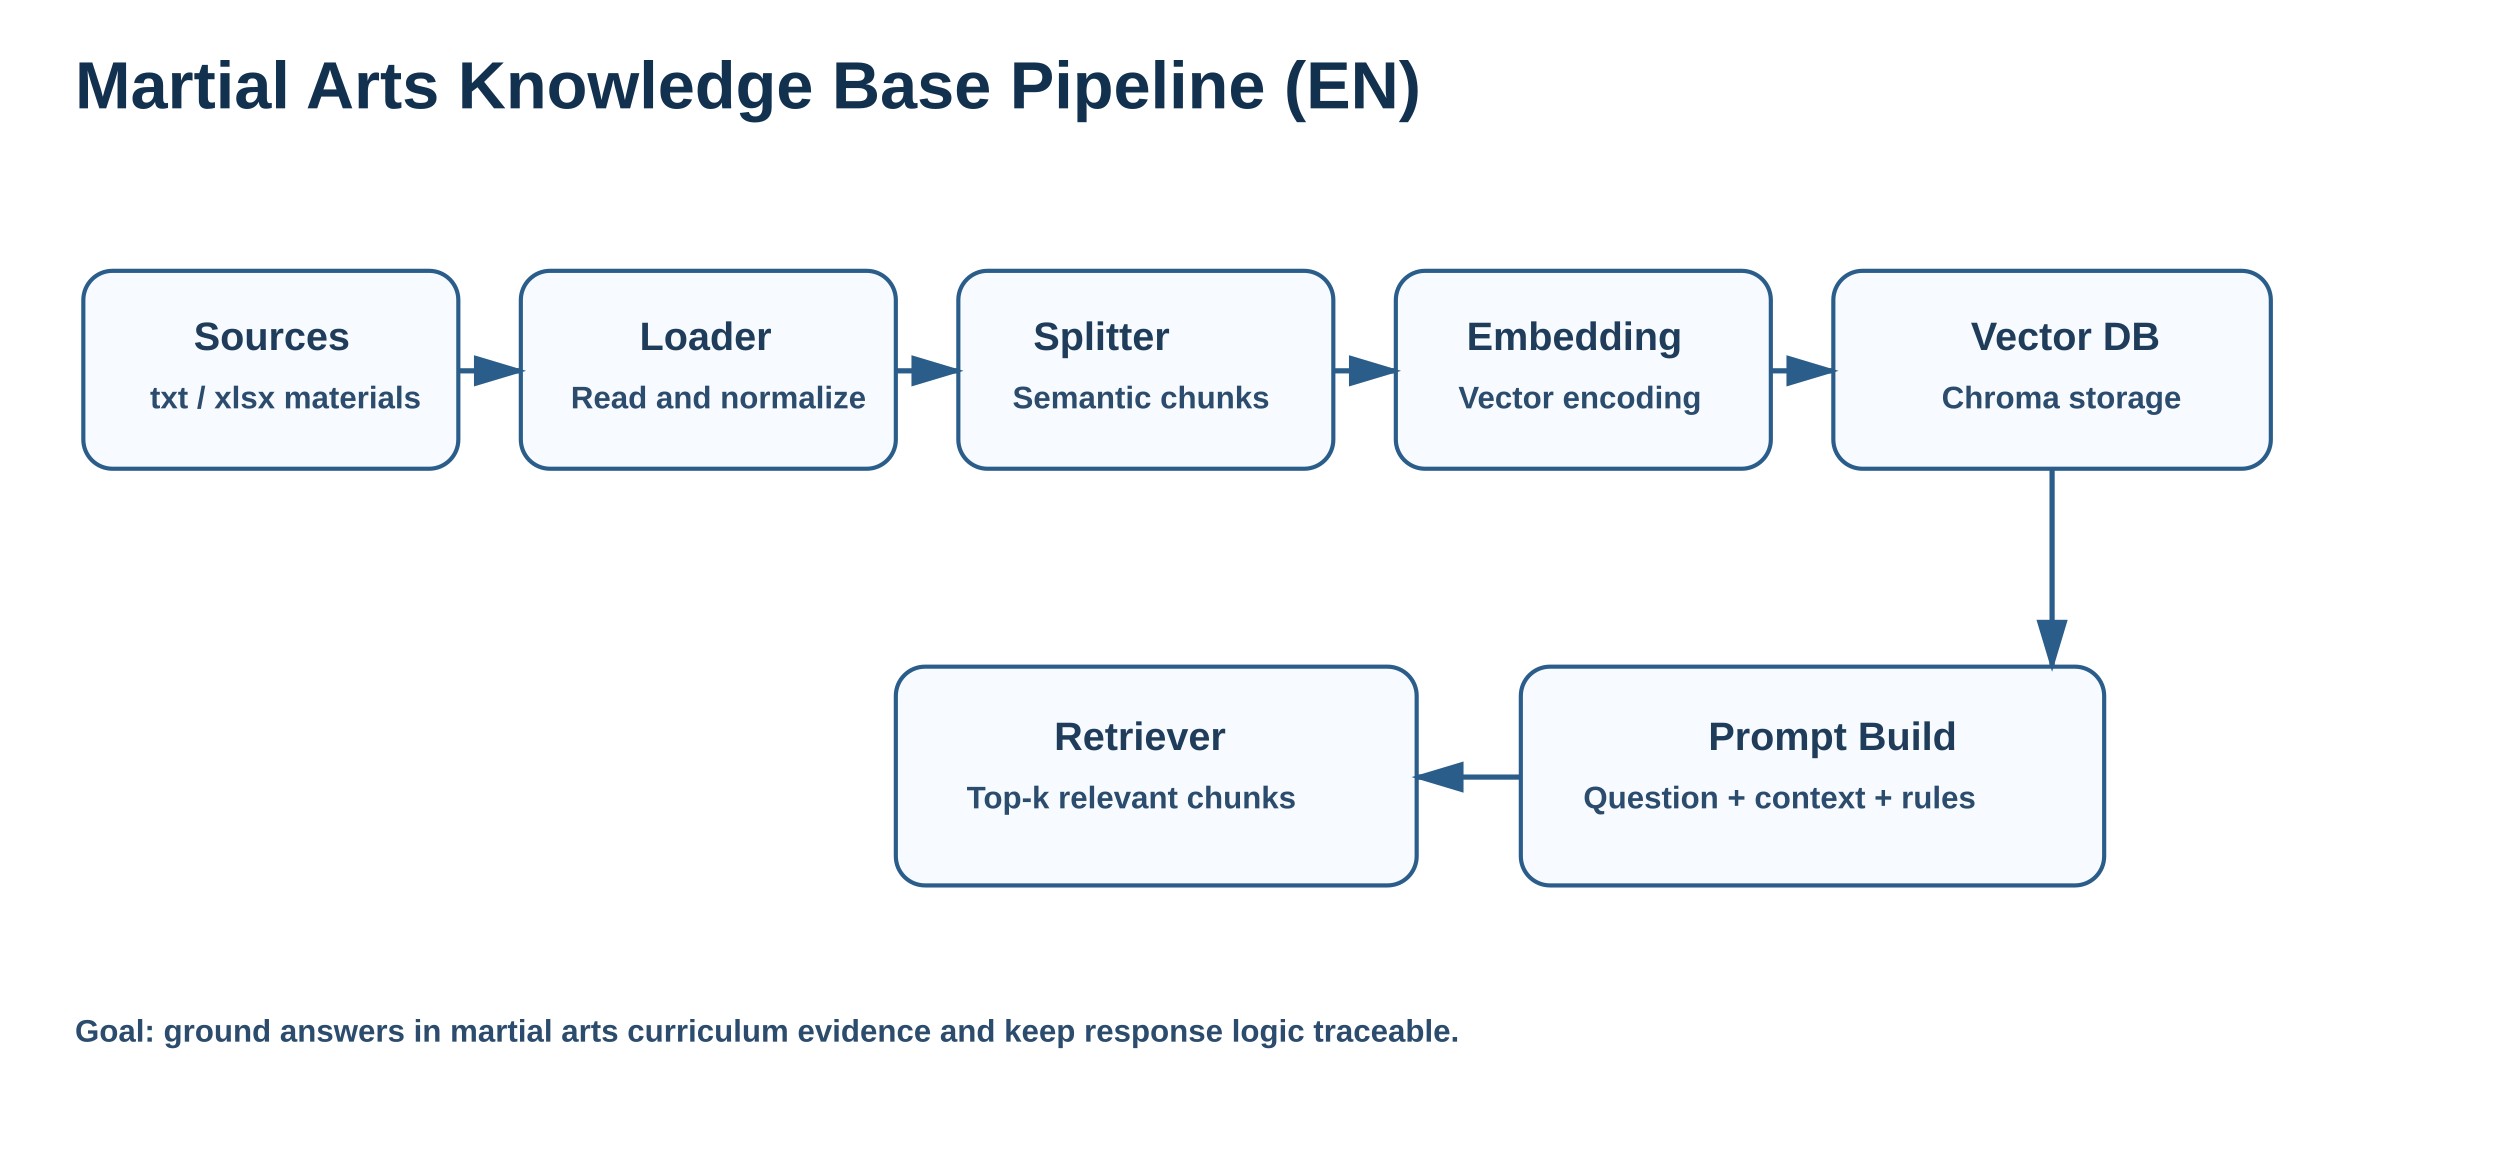
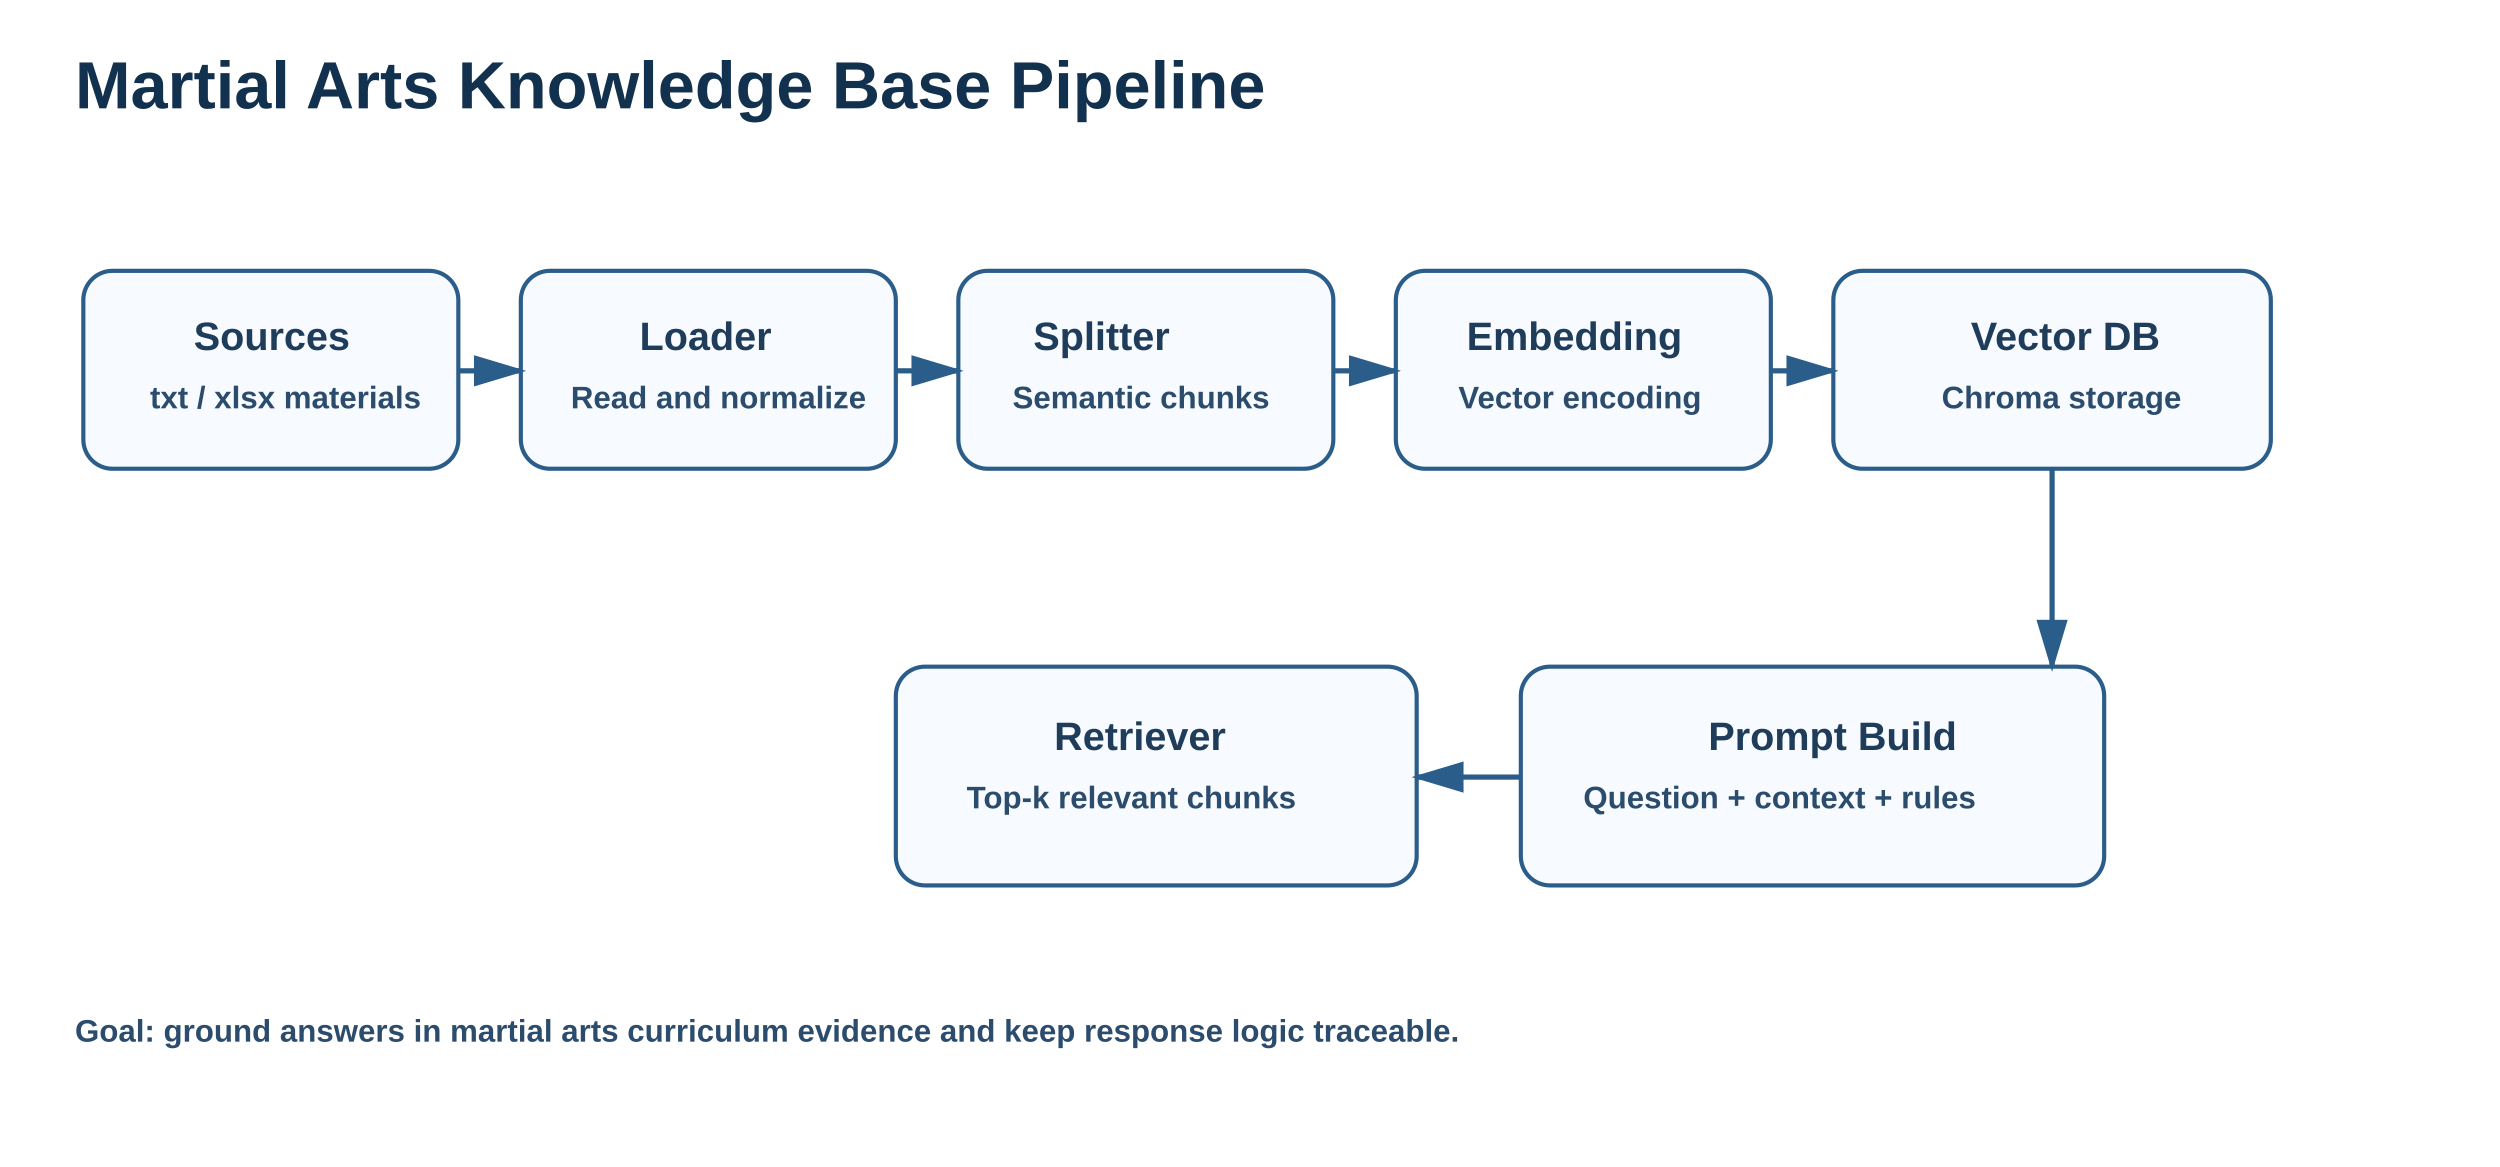
<svg xmlns="http://www.w3.org/2000/svg" width="1200" height="560" viewBox="0 0 1200 560">
  <defs>
    <style>
      .t { font: 700 32px Arial, sans-serif; fill: #12314f; }
      .h { font: 700 19px Arial, sans-serif; fill: #1f3d5a; }
      .m { font: 600 15px Arial, sans-serif; fill: #2c4c6d; }
      .b { fill: #f7fbff; stroke: #2b5d8a; stroke-width: 2; rx: 14; ry: 14; }
      .a { stroke: #2b5d8a; stroke-width: 2.5; marker-end: url(#m2); fill: none; }
    </style>
    <marker id="m2" markerWidth="10" markerHeight="10" refX="9" refY="3" orient="auto">
      <path d="M0,0 L10,3 L0,6 z" fill="#2b5d8a" />
    </marker>
  </defs>
-   <text x="36" y="52" class="t">Martial Arts Knowledge Base Pipeline (EN)</text>
+   <text x="36" y="52" class="t">Martial Arts Knowledge Base Pipeline</text>
  <rect x="40" y="130" width="180" height="95" class="b" />
  <text x="93" y="168" class="h">Sources</text>
  <text x="72" y="196" class="m">txt / xlsx materials</text>
  <rect x="250" y="130" width="180" height="95" class="b" />
  <text x="307" y="168" class="h">Loader</text>
  <text x="274" y="196" class="m">Read and normalize</text>
  <rect x="460" y="130" width="180" height="95" class="b" />
  <text x="496" y="168" class="h">Splitter</text>
  <text x="486" y="196" class="m">Semantic chunks</text>
  <rect x="670" y="130" width="180" height="95" class="b" />
  <text x="704" y="168" class="h">Embedding</text>
  <text x="700" y="196" class="m">Vector encoding</text>
  <rect x="880" y="130" width="210" height="95" class="b" />
  <text x="946" y="168" class="h">Vector DB</text>
  <text x="932" y="196" class="m">Chroma storage</text>
  <rect x="430" y="320" width="250" height="105" class="b" />
  <text x="506" y="360" class="h">Retriever</text>
  <text x="464" y="388" class="m">Top-k relevant chunks</text>
  <rect x="730" y="320" width="280" height="105" class="b" />
  <text x="820" y="360" class="h">Prompt Build</text>
  <text x="760" y="388" class="m">Question + context + rules</text>
  <line x1="220" y1="178" x2="250" y2="178" class="a" />
  <line x1="430" y1="178" x2="460" y2="178" class="a" />
  <line x1="640" y1="178" x2="670" y2="178" class="a" />
  <line x1="850" y1="178" x2="880" y2="178" class="a" />
  <line x1="985" y1="225" x2="985" y2="320" class="a" />
  <line x1="730" y1="373" x2="680" y2="373" class="a" />
  <text x="36" y="500" class="m">Goal: ground answers in martial arts curriculum evidence and keep response logic traceable.</text>
</svg>
